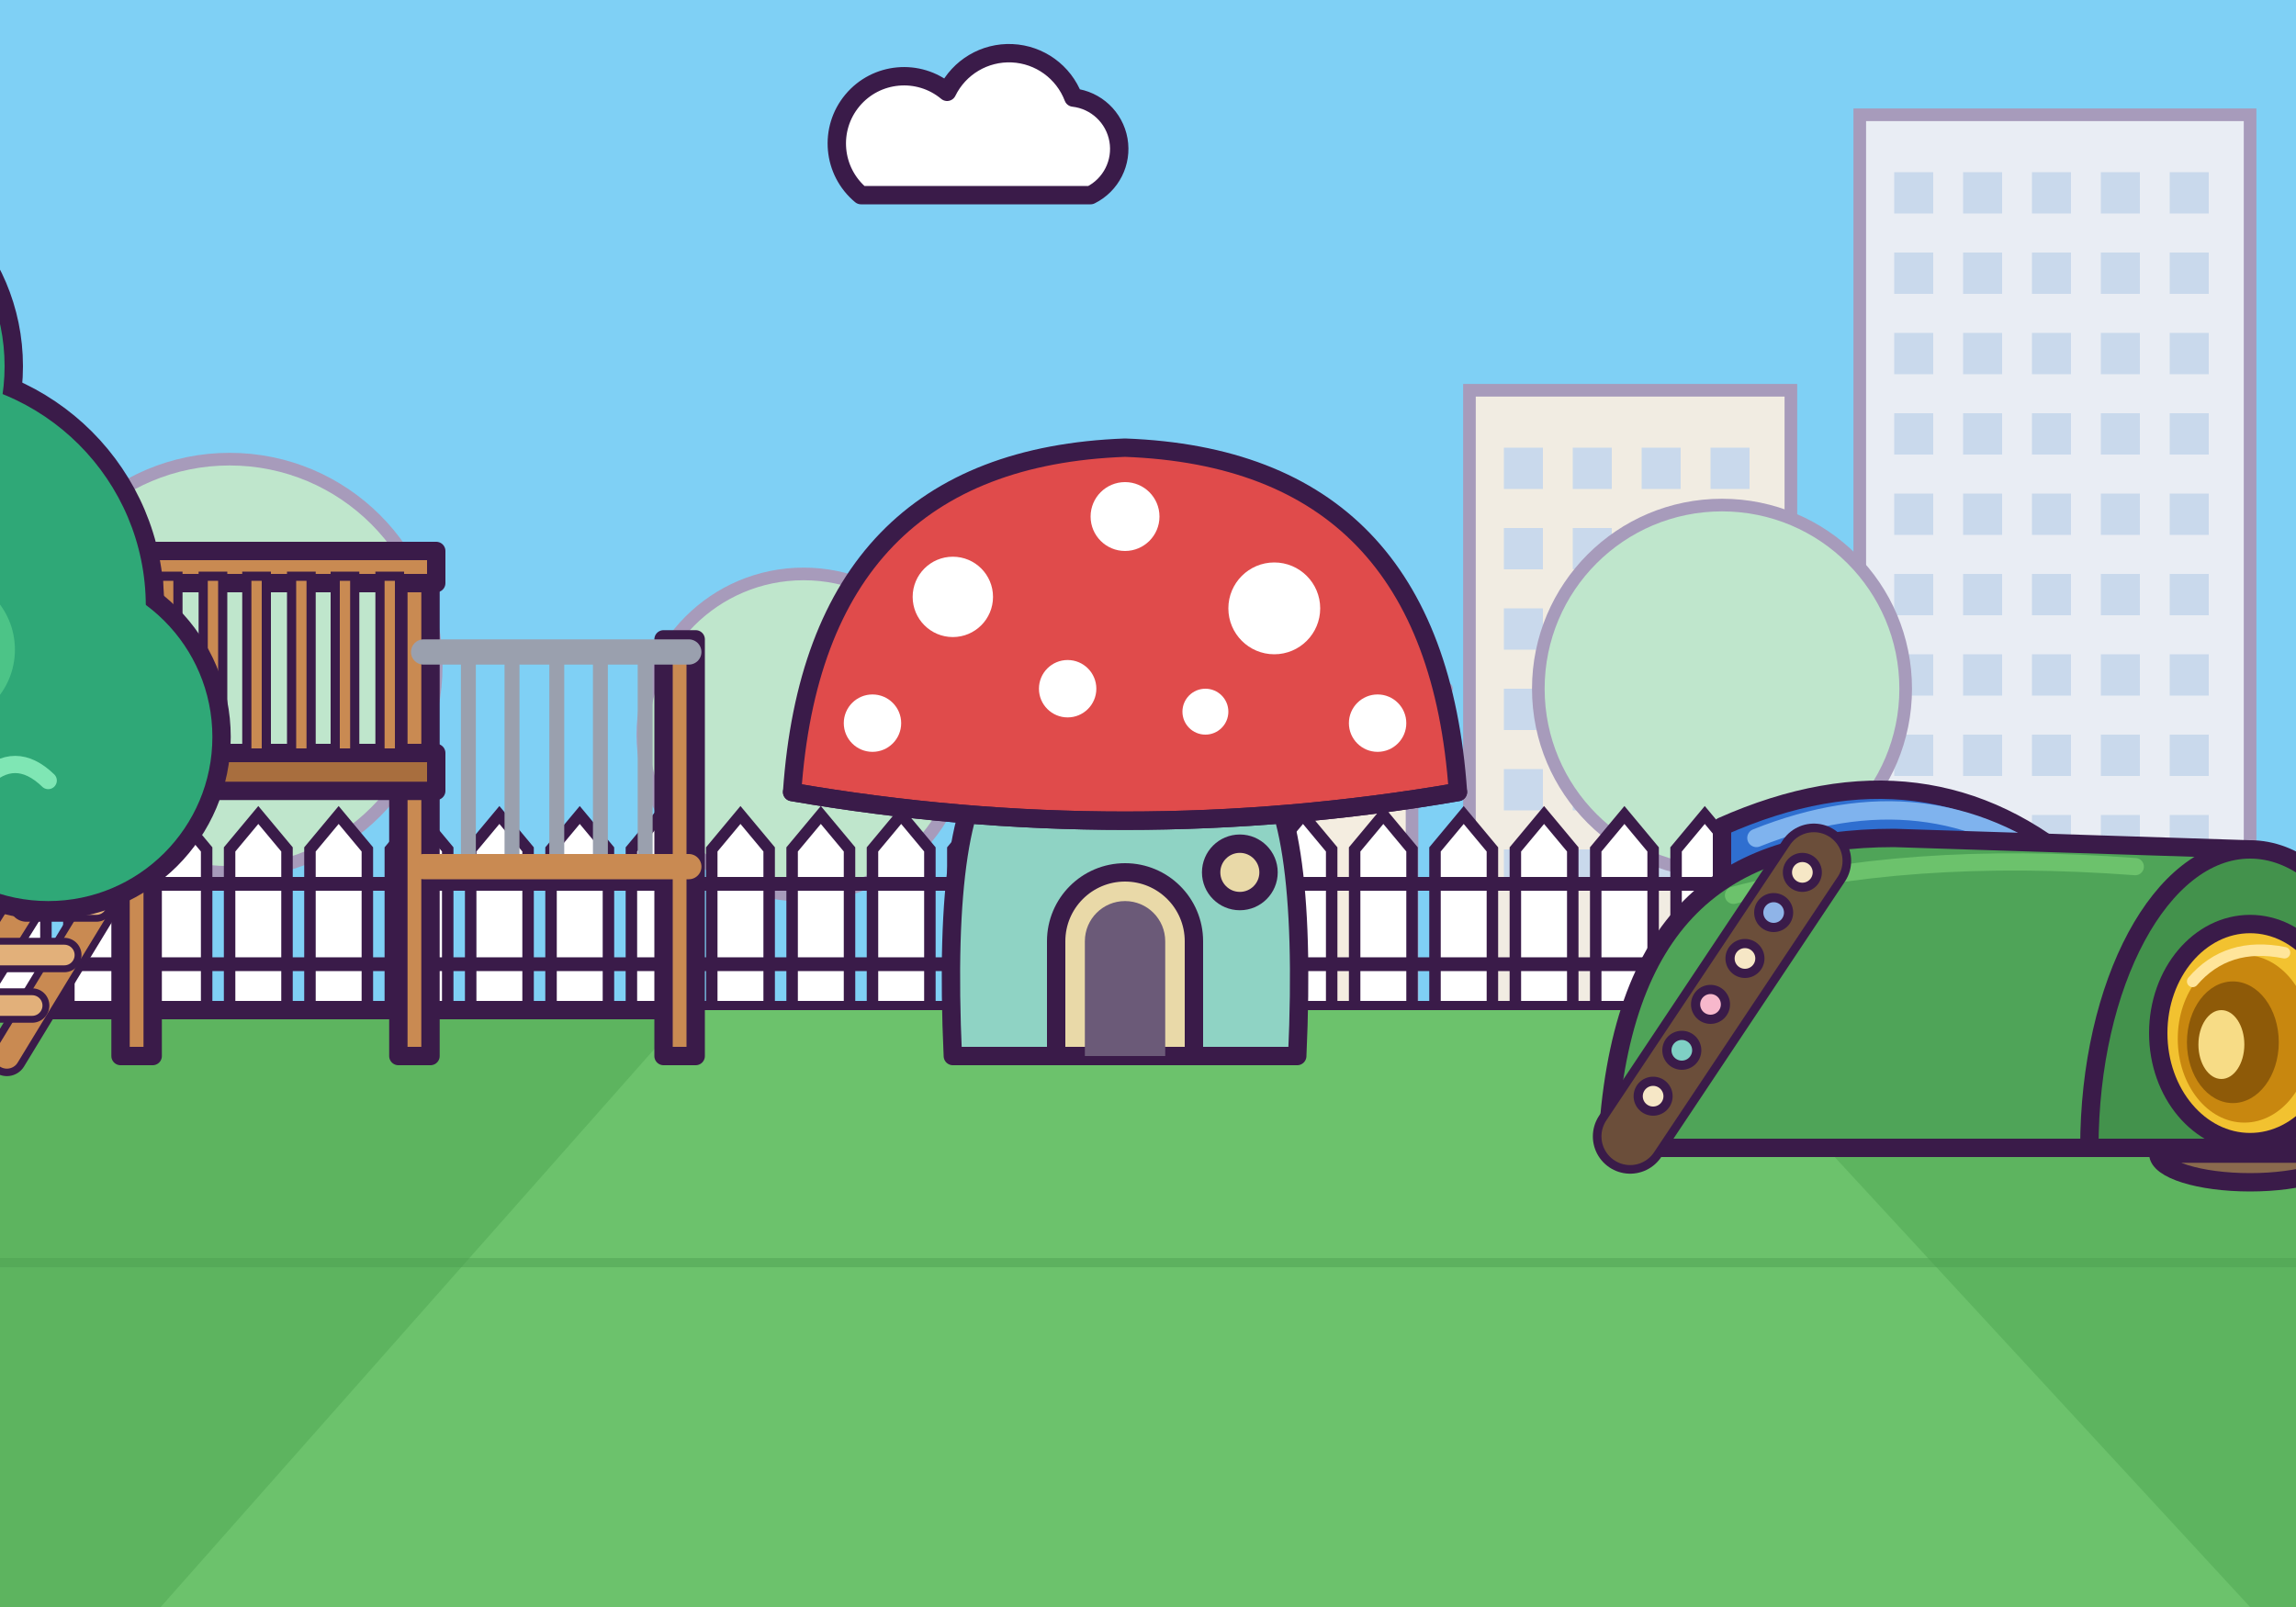
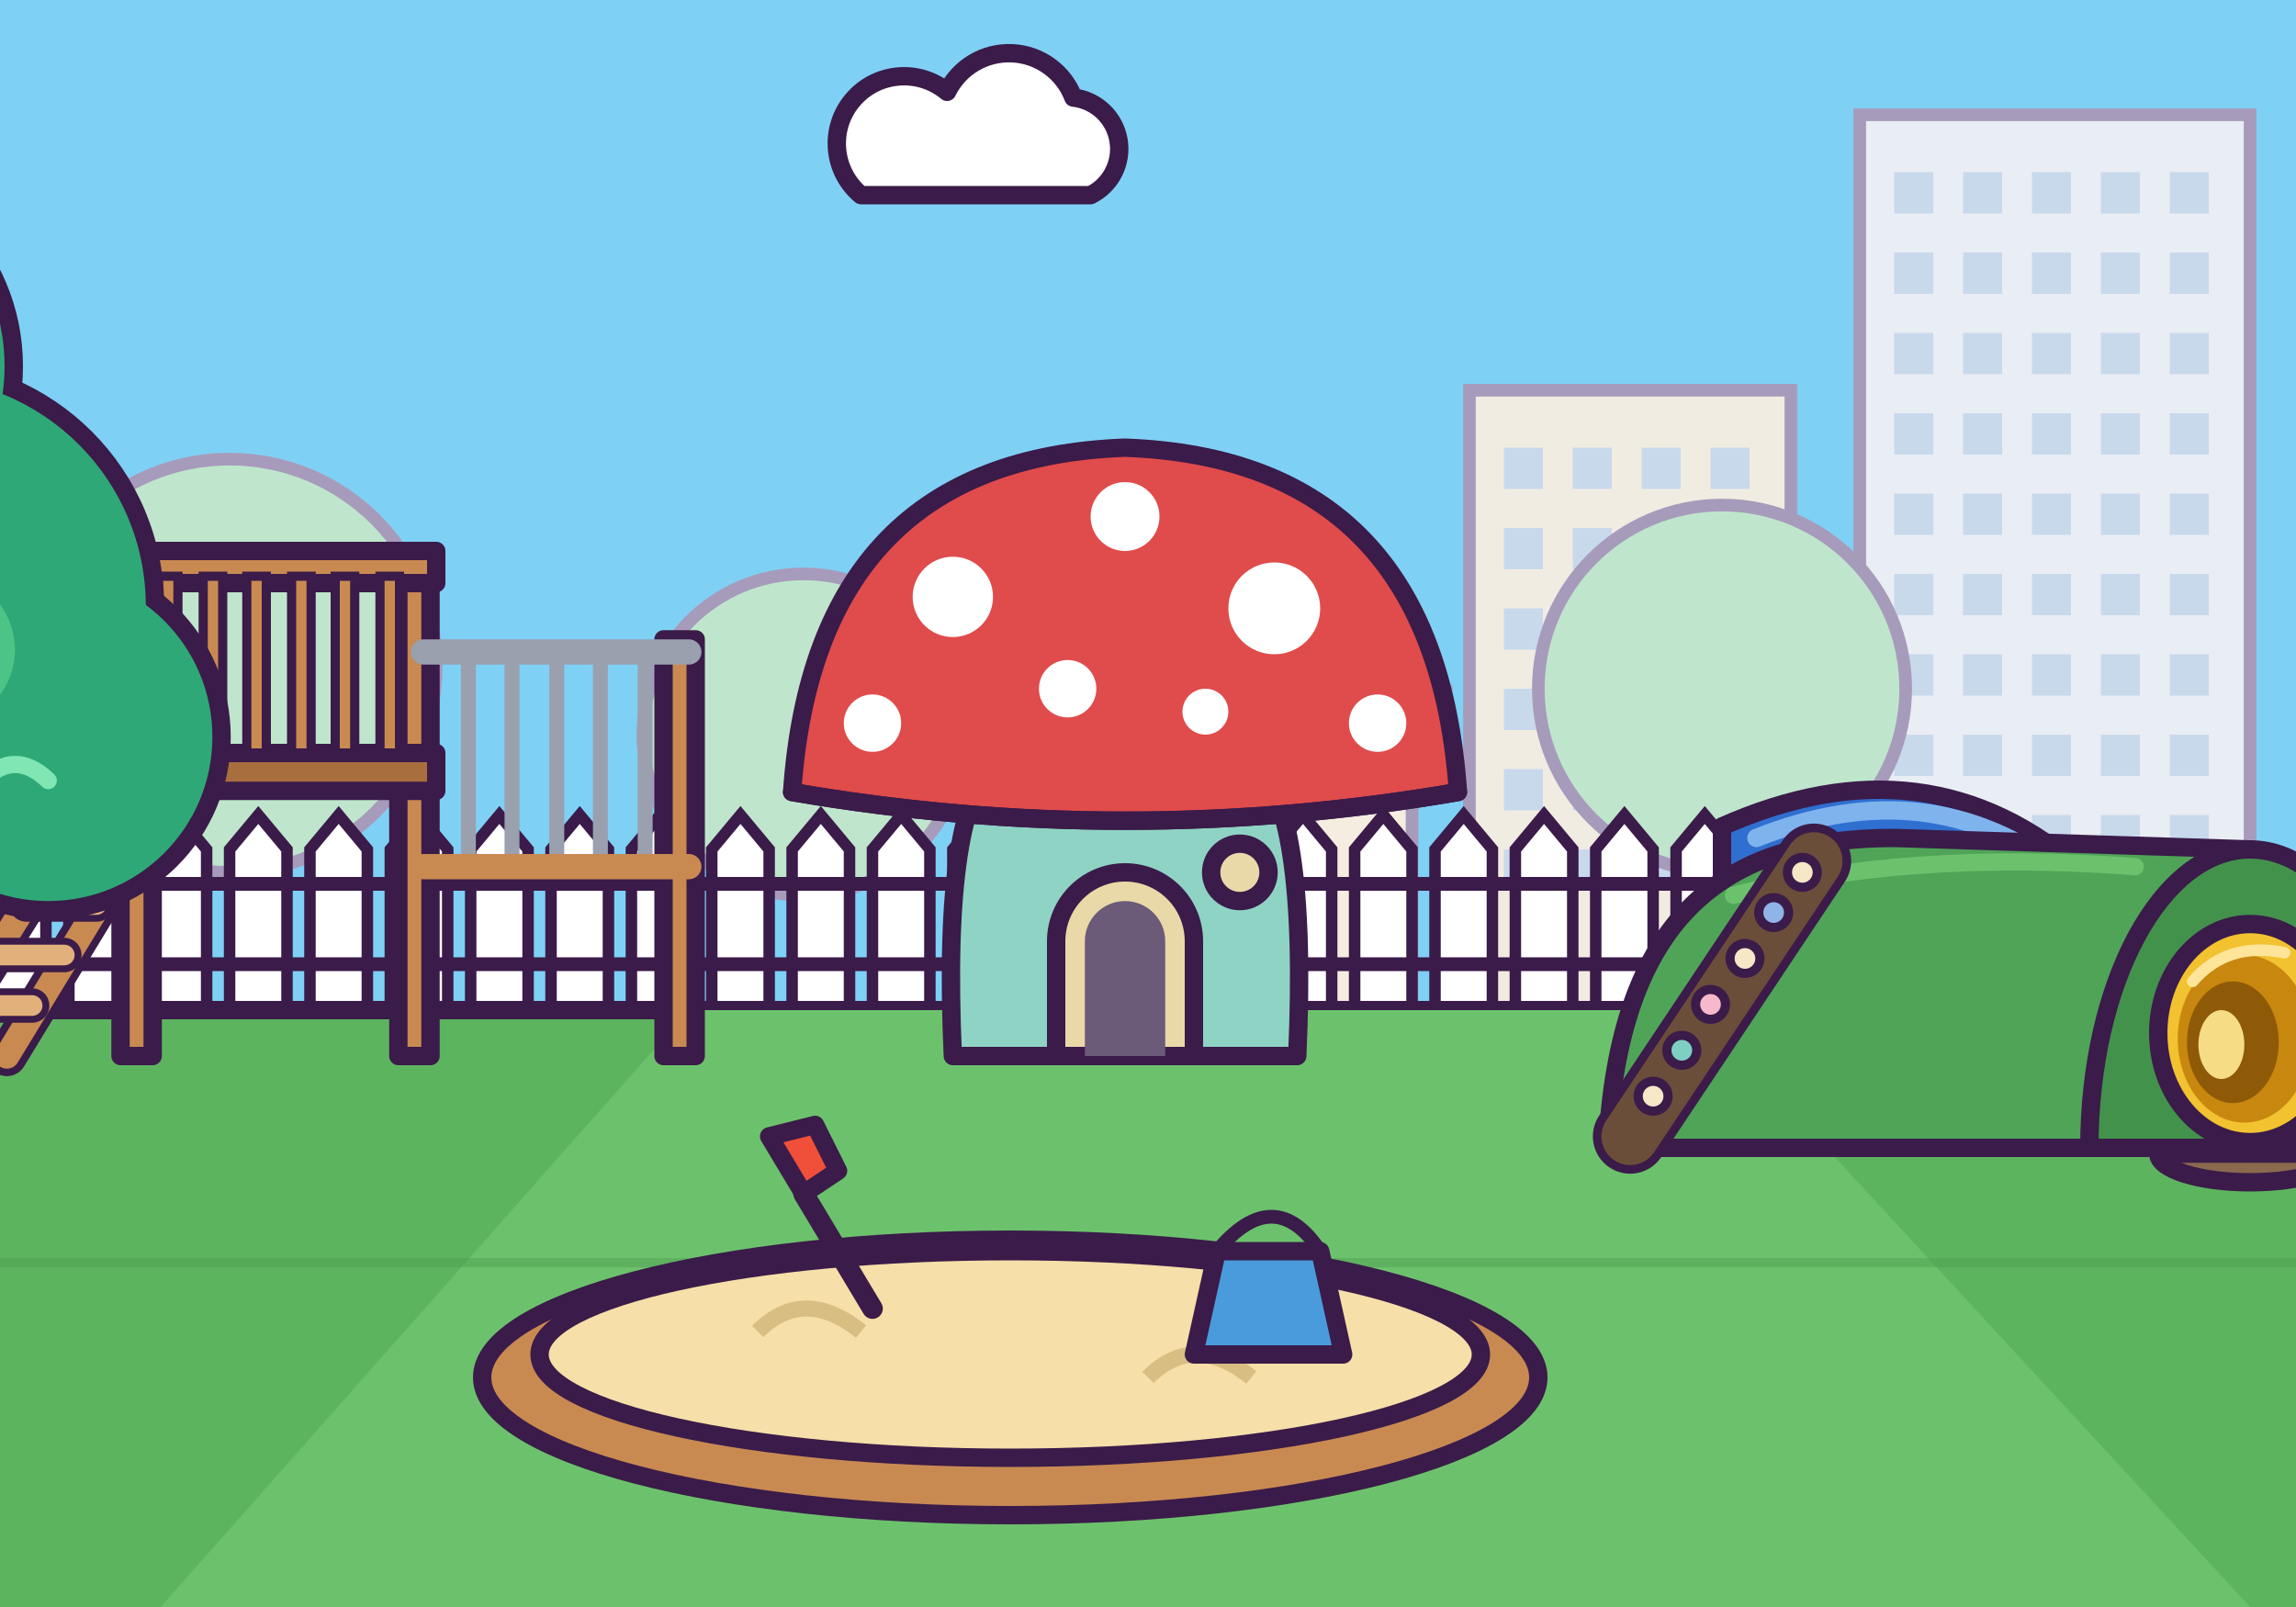
<svg xmlns="http://www.w3.org/2000/svg" viewBox="0 0 200 140" preserveAspectRatio="xMidYMax meet" overflow="visible">
  <rect x="-400" y="-300" width="1000" height="600" fill="#7FD0F5" />
  <g class="tp tp-cloud">
    <path transform="translate(70 6) scale(0.5)" d="M10 22 h40 a9 9 0 0 0 -3 -17 a12 12 0 0 0 -22 -1 a8 8 0 0 0 -15 18z" fill="#fff" stroke="#3A1B49" stroke-width="3.20" stroke-linejoin="round" />
  </g>
  <g class="bg-far">
    <rect x="-170" y="26" width="30" height="62" fill="#F1ECE2" stroke="#A79BBB" stroke-width="1.1" />
    <rect x="-167" y="31" width="3.4" height="3.6" fill="#C9D9EC" />
    <rect x="-161" y="31" width="3.4" height="3.6" fill="#C9D9EC" />
    <rect x="-155" y="31" width="3.4" height="3.6" fill="#C9D9EC" />
    <rect x="-149" y="31" width="3.4" height="3.6" fill="#C9D9EC" />
    <rect x="-167" y="38" width="3.4" height="3.6" fill="#C9D9EC" />
    <rect x="-161" y="38" width="3.4" height="3.6" fill="#C9D9EC" />
    <rect x="-155" y="38" width="3.4" height="3.6" fill="#C9D9EC" />
    <rect x="-149" y="38" width="3.4" height="3.6" fill="#C9D9EC" />
    <rect x="-167" y="45" width="3.4" height="3.6" fill="#C9D9EC" />
    <rect x="-161" y="45" width="3.4" height="3.6" fill="#C9D9EC" />
    <rect x="-155" y="45" width="3.4" height="3.6" fill="#C9D9EC" />
    <rect x="-149" y="45" width="3.4" height="3.6" fill="#C9D9EC" />
    <rect x="-167" y="52" width="3.4" height="3.6" fill="#C9D9EC" />
    <rect x="-161" y="52" width="3.4" height="3.6" fill="#C9D9EC" />
    <rect x="-155" y="52" width="3.4" height="3.6" fill="#C9D9EC" />
    <rect x="-149" y="52" width="3.4" height="3.6" fill="#C9D9EC" />
    <rect x="-167" y="59" width="3.4" height="3.6" fill="#C9D9EC" />
    <rect x="-161" y="59" width="3.4" height="3.6" fill="#C9D9EC" />
    <rect x="-155" y="59" width="3.4" height="3.6" fill="#C9D9EC" />
    <rect x="-149" y="59" width="3.4" height="3.6" fill="#C9D9EC" />
    <rect x="-167" y="66" width="3.4" height="3.6" fill="#C9D9EC" />
    <rect x="-161" y="66" width="3.4" height="3.6" fill="#C9D9EC" />
    <rect x="-155" y="66" width="3.4" height="3.6" fill="#C9D9EC" />
    <rect x="-149" y="66" width="3.4" height="3.6" fill="#C9D9EC" />
    <rect x="-167" y="73" width="3.4" height="3.6" fill="#C9D9EC" />
    <rect x="-161" y="73" width="3.4" height="3.6" fill="#C9D9EC" />
    <rect x="-155" y="73" width="3.4" height="3.6" fill="#C9D9EC" />
    <rect x="-149" y="73" width="3.4" height="3.6" fill="#C9D9EC" />
    <rect x="-134" y="44" width="24" height="44" fill="#E9EDF4" stroke="#A79BBB" stroke-width="1.1" />
    <rect x="-131" y="49" width="3.4" height="3.6" fill="#C9D9EC" />
    <rect x="-125" y="49" width="3.4" height="3.6" fill="#C9D9EC" />
    <rect x="-119" y="49" width="3.4" height="3.6" fill="#C9D9EC" />
    <rect x="-131" y="56" width="3.4" height="3.6" fill="#C9D9EC" />
    <rect x="-125" y="56" width="3.4" height="3.6" fill="#C9D9EC" />
    <rect x="-119" y="56" width="3.4" height="3.6" fill="#C9D9EC" />
    <rect x="-131" y="63" width="3.4" height="3.6" fill="#C9D9EC" />
    <rect x="-125" y="63" width="3.4" height="3.6" fill="#C9D9EC" />
    <rect x="-119" y="63" width="3.4" height="3.6" fill="#C9D9EC" />
    <rect x="-131" y="70" width="3.4" height="3.6" fill="#C9D9EC" />
    <rect x="-125" y="70" width="3.4" height="3.6" fill="#C9D9EC" />
    <rect x="-119" y="70" width="3.4" height="3.6" fill="#C9D9EC" />
    <rect x="-131" y="77" width="3.4" height="3.6" fill="#C9D9EC" />
    <rect x="-125" y="77" width="3.4" height="3.6" fill="#C9D9EC" />
    <rect x="-119" y="77" width="3.4" height="3.6" fill="#C9D9EC" />
    <rect x="-125" y="81" width="6" height="7" fill="#D8CFC2" stroke="#A79BBB" stroke-width=".8" />
    <rect x="-104" y="14" width="34" height="74" fill="#F1ECE2" stroke="#A79BBB" stroke-width="1.1" />
    <rect x="-101" y="19" width="3.4" height="3.6" fill="#C9D9EC" />
    <rect x="-95" y="19" width="3.4" height="3.6" fill="#C9D9EC" />
    <rect x="-89" y="19" width="3.4" height="3.6" fill="#C9D9EC" />
    <rect x="-83" y="19" width="3.4" height="3.6" fill="#C9D9EC" />
    <rect x="-77" y="19" width="3.4" height="3.6" fill="#C9D9EC" />
    <rect x="-101" y="26" width="3.4" height="3.6" fill="#C9D9EC" />
    <rect x="-95" y="26" width="3.4" height="3.6" fill="#C9D9EC" />
    <rect x="-89" y="26" width="3.4" height="3.6" fill="#C9D9EC" />
    <rect x="-83" y="26" width="3.4" height="3.6" fill="#C9D9EC" />
    <rect x="-77" y="26" width="3.4" height="3.6" fill="#C9D9EC" />
    <rect x="-101" y="33" width="3.4" height="3.6" fill="#C9D9EC" />
    <rect x="-95" y="33" width="3.4" height="3.6" fill="#C9D9EC" />
    <rect x="-89" y="33" width="3.4" height="3.6" fill="#C9D9EC" />
    <rect x="-83" y="33" width="3.4" height="3.6" fill="#C9D9EC" />
    <rect x="-77" y="33" width="3.4" height="3.6" fill="#C9D9EC" />
    <rect x="-101" y="40" width="3.4" height="3.6" fill="#C9D9EC" />
    <rect x="-95" y="40" width="3.4" height="3.6" fill="#C9D9EC" />
    <rect x="-89" y="40" width="3.4" height="3.6" fill="#C9D9EC" />
    <rect x="-83" y="40" width="3.4" height="3.6" fill="#C9D9EC" />
    <rect x="-77" y="40" width="3.4" height="3.6" fill="#C9D9EC" />
    <rect x="-101" y="47" width="3.4" height="3.6" fill="#C9D9EC" />
    <rect x="-95" y="47" width="3.4" height="3.6" fill="#C9D9EC" />
    <rect x="-89" y="47" width="3.4" height="3.6" fill="#C9D9EC" />
    <rect x="-83" y="47" width="3.4" height="3.6" fill="#C9D9EC" />
    <rect x="-77" y="47" width="3.4" height="3.6" fill="#C9D9EC" />
    <rect x="-101" y="54" width="3.4" height="3.6" fill="#C9D9EC" />
    <rect x="-95" y="54" width="3.4" height="3.6" fill="#C9D9EC" />
    <rect x="-89" y="54" width="3.4" height="3.6" fill="#C9D9EC" />
    <rect x="-83" y="54" width="3.4" height="3.6" fill="#C9D9EC" />
    <rect x="-77" y="54" width="3.4" height="3.6" fill="#C9D9EC" />
    <rect x="-101" y="61" width="3.4" height="3.6" fill="#C9D9EC" />
    <rect x="-95" y="61" width="3.4" height="3.6" fill="#C9D9EC" />
    <rect x="-89" y="61" width="3.4" height="3.6" fill="#C9D9EC" />
    <rect x="-83" y="61" width="3.4" height="3.6" fill="#C9D9EC" />
    <rect x="-77" y="61" width="3.4" height="3.6" fill="#C9D9EC" />
    <rect x="-101" y="68" width="3.4" height="3.6" fill="#C9D9EC" />
    <rect x="-95" y="68" width="3.4" height="3.6" fill="#C9D9EC" />
    <rect x="-89" y="68" width="3.4" height="3.6" fill="#C9D9EC" />
    <rect x="-83" y="68" width="3.4" height="3.6" fill="#C9D9EC" />
    <rect x="-77" y="68" width="3.4" height="3.6" fill="#C9D9EC" />
    <rect x="-101" y="75" width="3.4" height="3.6" fill="#C9D9EC" />
    <rect x="-95" y="75" width="3.4" height="3.6" fill="#C9D9EC" />
    <rect x="-89" y="75" width="3.4" height="3.6" fill="#C9D9EC" />
    <rect x="-83" y="75" width="3.4" height="3.6" fill="#C9D9EC" />
    <rect x="-77" y="75" width="3.4" height="3.6" fill="#C9D9EC" />
    <rect x="-62" y="36" width="26" height="52" fill="#E9EDF4" stroke="#A79BBB" stroke-width="1.1" />
    <rect x="-59" y="41" width="3.4" height="3.6" fill="#C9D9EC" />
    <rect x="-53" y="41" width="3.4" height="3.6" fill="#C9D9EC" />
    <rect x="-47" y="41" width="3.4" height="3.6" fill="#C9D9EC" />
    <rect x="-59" y="48" width="3.4" height="3.6" fill="#C9D9EC" />
    <rect x="-53" y="48" width="3.4" height="3.6" fill="#C9D9EC" />
    <rect x="-47" y="48" width="3.4" height="3.6" fill="#C9D9EC" />
    <rect x="-59" y="55" width="3.4" height="3.6" fill="#C9D9EC" />
    <rect x="-53" y="55" width="3.4" height="3.6" fill="#C9D9EC" />
    <rect x="-47" y="55" width="3.4" height="3.6" fill="#C9D9EC" />
    <rect x="-59" y="62" width="3.4" height="3.6" fill="#C9D9EC" />
    <rect x="-53" y="62" width="3.4" height="3.6" fill="#C9D9EC" />
    <rect x="-47" y="62" width="3.4" height="3.6" fill="#C9D9EC" />
    <rect x="-59" y="69" width="3.4" height="3.6" fill="#C9D9EC" />
    <rect x="-53" y="69" width="3.4" height="3.6" fill="#C9D9EC" />
    <rect x="-47" y="69" width="3.4" height="3.6" fill="#C9D9EC" />
    <rect x="-59" y="76" width="3.4" height="3.6" fill="#C9D9EC" />
    <rect x="-53" y="76" width="3.4" height="3.6" fill="#C9D9EC" />
    <rect x="-47" y="76" width="3.4" height="3.6" fill="#C9D9EC" />
    <rect x="128" y="34" width="28" height="54" fill="#F1ECE2" stroke="#A79BBB" stroke-width="1.1" />
    <rect x="131" y="39" width="3.4" height="3.6" fill="#C9D9EC" />
    <rect x="137" y="39" width="3.4" height="3.6" fill="#C9D9EC" />
    <rect x="143" y="39" width="3.4" height="3.6" fill="#C9D9EC" />
    <rect x="149" y="39" width="3.4" height="3.6" fill="#C9D9EC" />
    <rect x="131" y="46" width="3.4" height="3.6" fill="#C9D9EC" />
    <rect x="137" y="46" width="3.4" height="3.6" fill="#C9D9EC" />
    <rect x="143" y="46" width="3.4" height="3.6" fill="#C9D9EC" />
    <rect x="149" y="46" width="3.4" height="3.6" fill="#C9D9EC" />
    <rect x="131" y="53" width="3.4" height="3.6" fill="#C9D9EC" />
    <rect x="137" y="53" width="3.4" height="3.6" fill="#C9D9EC" />
    <rect x="143" y="53" width="3.4" height="3.6" fill="#C9D9EC" />
    <rect x="149" y="53" width="3.4" height="3.6" fill="#C9D9EC" />
    <rect x="131" y="60" width="3.4" height="3.6" fill="#C9D9EC" />
    <rect x="137" y="60" width="3.4" height="3.6" fill="#C9D9EC" />
    <rect x="143" y="60" width="3.4" height="3.6" fill="#C9D9EC" />
    <rect x="149" y="60" width="3.4" height="3.6" fill="#C9D9EC" />
    <rect x="131" y="67" width="3.4" height="3.6" fill="#C9D9EC" />
    <rect x="137" y="67" width="3.4" height="3.6" fill="#C9D9EC" />
    <rect x="143" y="67" width="3.4" height="3.6" fill="#C9D9EC" />
    <rect x="149" y="67" width="3.4" height="3.6" fill="#C9D9EC" />
    <rect x="131" y="74" width="3.4" height="3.6" fill="#C9D9EC" />
    <rect x="137" y="74" width="3.4" height="3.6" fill="#C9D9EC" />
    <rect x="143" y="74" width="3.4" height="3.6" fill="#C9D9EC" />
    <rect x="149" y="74" width="3.4" height="3.6" fill="#C9D9EC" />
    <rect x="162" y="10" width="34" height="78" fill="#E9EDF4" stroke="#A79BBB" stroke-width="1.1" />
    <rect x="165" y="15" width="3.4" height="3.6" fill="#C9D9EC" />
    <rect x="171" y="15" width="3.4" height="3.6" fill="#C9D9EC" />
    <rect x="177" y="15" width="3.4" height="3.6" fill="#C9D9EC" />
    <rect x="183" y="15" width="3.4" height="3.6" fill="#C9D9EC" />
    <rect x="189" y="15" width="3.4" height="3.6" fill="#C9D9EC" />
    <rect x="165" y="22" width="3.4" height="3.6" fill="#C9D9EC" />
    <rect x="171" y="22" width="3.4" height="3.6" fill="#C9D9EC" />
    <rect x="177" y="22" width="3.4" height="3.6" fill="#C9D9EC" />
    <rect x="183" y="22" width="3.4" height="3.6" fill="#C9D9EC" />
    <rect x="189" y="22" width="3.4" height="3.6" fill="#C9D9EC" />
    <rect x="165" y="29" width="3.4" height="3.6" fill="#C9D9EC" />
    <rect x="171" y="29" width="3.4" height="3.6" fill="#C9D9EC" />
    <rect x="177" y="29" width="3.4" height="3.6" fill="#C9D9EC" />
    <rect x="183" y="29" width="3.4" height="3.6" fill="#C9D9EC" />
    <rect x="189" y="29" width="3.4" height="3.6" fill="#C9D9EC" />
    <rect x="165" y="36" width="3.4" height="3.6" fill="#C9D9EC" />
    <rect x="171" y="36" width="3.4" height="3.6" fill="#C9D9EC" />
    <rect x="177" y="36" width="3.4" height="3.6" fill="#C9D9EC" />
    <rect x="183" y="36" width="3.4" height="3.6" fill="#C9D9EC" />
    <rect x="189" y="36" width="3.4" height="3.6" fill="#C9D9EC" />
    <rect x="165" y="43" width="3.4" height="3.6" fill="#C9D9EC" />
    <rect x="171" y="43" width="3.4" height="3.6" fill="#C9D9EC" />
    <rect x="177" y="43" width="3.4" height="3.6" fill="#C9D9EC" />
    <rect x="183" y="43" width="3.4" height="3.6" fill="#C9D9EC" />
    <rect x="189" y="43" width="3.4" height="3.6" fill="#C9D9EC" />
    <rect x="165" y="50" width="3.4" height="3.6" fill="#C9D9EC" />
    <rect x="171" y="50" width="3.4" height="3.6" fill="#C9D9EC" />
    <rect x="177" y="50" width="3.4" height="3.6" fill="#C9D9EC" />
    <rect x="183" y="50" width="3.4" height="3.6" fill="#C9D9EC" />
    <rect x="189" y="50" width="3.4" height="3.6" fill="#C9D9EC" />
    <rect x="165" y="57" width="3.4" height="3.6" fill="#C9D9EC" />
    <rect x="171" y="57" width="3.4" height="3.6" fill="#C9D9EC" />
    <rect x="177" y="57" width="3.4" height="3.6" fill="#C9D9EC" />
    <rect x="183" y="57" width="3.4" height="3.6" fill="#C9D9EC" />
    <rect x="189" y="57" width="3.4" height="3.6" fill="#C9D9EC" />
    <rect x="165" y="64" width="3.4" height="3.6" fill="#C9D9EC" />
    <rect x="171" y="64" width="3.4" height="3.6" fill="#C9D9EC" />
    <rect x="177" y="64" width="3.4" height="3.6" fill="#C9D9EC" />
    <rect x="183" y="64" width="3.4" height="3.6" fill="#C9D9EC" />
    <rect x="189" y="64" width="3.4" height="3.6" fill="#C9D9EC" />
    <rect x="165" y="71" width="3.4" height="3.6" fill="#C9D9EC" />
    <rect x="171" y="71" width="3.4" height="3.6" fill="#C9D9EC" />
    <rect x="177" y="71" width="3.4" height="3.6" fill="#C9D9EC" />
    <rect x="183" y="71" width="3.4" height="3.6" fill="#C9D9EC" />
    <rect x="189" y="71" width="3.4" height="3.6" fill="#C9D9EC" />
    <rect x="165" y="78" width="3.4" height="3.6" fill="#C9D9EC" />
    <rect x="171" y="78" width="3.4" height="3.6" fill="#C9D9EC" />
    <rect x="177" y="78" width="3.4" height="3.6" fill="#C9D9EC" />
    <rect x="183" y="78" width="3.4" height="3.6" fill="#C9D9EC" />
    <rect x="189" y="78" width="3.4" height="3.6" fill="#C9D9EC" />
    <rect x="202" y="28" width="26" height="60" fill="#F1ECE2" stroke="#A79BBB" stroke-width="1.1" />
    <rect x="205" y="33" width="3.4" height="3.6" fill="#C9D9EC" />
    <rect x="211" y="33" width="3.4" height="3.6" fill="#C9D9EC" />
    <rect x="217" y="33" width="3.4" height="3.6" fill="#C9D9EC" />
    <rect x="205" y="40" width="3.4" height="3.6" fill="#C9D9EC" />
    <rect x="211" y="40" width="3.4" height="3.6" fill="#C9D9EC" />
    <rect x="217" y="40" width="3.4" height="3.6" fill="#C9D9EC" />
    <rect x="205" y="47" width="3.4" height="3.6" fill="#C9D9EC" />
    <rect x="211" y="47" width="3.4" height="3.6" fill="#C9D9EC" />
    <rect x="217" y="47" width="3.4" height="3.6" fill="#C9D9EC" />
    <rect x="205" y="54" width="3.4" height="3.6" fill="#C9D9EC" />
    <rect x="211" y="54" width="3.4" height="3.6" fill="#C9D9EC" />
    <rect x="217" y="54" width="3.4" height="3.6" fill="#C9D9EC" />
    <rect x="205" y="61" width="3.4" height="3.6" fill="#C9D9EC" />
    <rect x="211" y="61" width="3.4" height="3.6" fill="#C9D9EC" />
    <rect x="217" y="61" width="3.4" height="3.6" fill="#C9D9EC" />
    <rect x="205" y="68" width="3.4" height="3.6" fill="#C9D9EC" />
    <rect x="211" y="68" width="3.4" height="3.6" fill="#C9D9EC" />
    <rect x="217" y="68" width="3.4" height="3.6" fill="#C9D9EC" />
    <rect x="205" y="75" width="3.4" height="3.6" fill="#C9D9EC" />
    <rect x="211" y="75" width="3.4" height="3.6" fill="#C9D9EC" />
    <rect x="217" y="75" width="3.4" height="3.6" fill="#C9D9EC" />
    <rect x="234" y="42" width="30" height="46" fill="#E9EDF4" stroke="#A79BBB" stroke-width="1.1" />
    <rect x="237" y="47" width="3.4" height="3.6" fill="#C9D9EC" />
    <rect x="243" y="47" width="3.4" height="3.6" fill="#C9D9EC" />
    <rect x="249" y="47" width="3.4" height="3.6" fill="#C9D9EC" />
    <rect x="255" y="47" width="3.4" height="3.6" fill="#C9D9EC" />
    <rect x="237" y="54" width="3.4" height="3.6" fill="#C9D9EC" />
    <rect x="243" y="54" width="3.4" height="3.6" fill="#C9D9EC" />
    <rect x="249" y="54" width="3.4" height="3.6" fill="#C9D9EC" />
    <rect x="255" y="54" width="3.4" height="3.6" fill="#C9D9EC" />
    <rect x="237" y="61" width="3.4" height="3.6" fill="#C9D9EC" />
    <rect x="243" y="61" width="3.4" height="3.6" fill="#C9D9EC" />
    <rect x="249" y="61" width="3.4" height="3.6" fill="#C9D9EC" />
    <rect x="255" y="61" width="3.4" height="3.6" fill="#C9D9EC" />
    <rect x="237" y="68" width="3.4" height="3.6" fill="#C9D9EC" />
    <rect x="243" y="68" width="3.4" height="3.6" fill="#C9D9EC" />
    <rect x="249" y="68" width="3.4" height="3.6" fill="#C9D9EC" />
    <rect x="255" y="68" width="3.4" height="3.6" fill="#C9D9EC" />
    <rect x="237" y="75" width="3.4" height="3.6" fill="#C9D9EC" />
    <rect x="243" y="75" width="3.4" height="3.6" fill="#C9D9EC" />
    <rect x="249" y="75" width="3.4" height="3.6" fill="#C9D9EC" />
    <rect x="255" y="75" width="3.4" height="3.6" fill="#C9D9EC" />
    <rect x="270" y="22" width="26" height="66" fill="#F1ECE2" stroke="#A79BBB" stroke-width="1.1" />
    <rect x="273" y="27" width="3.4" height="3.6" fill="#C9D9EC" />
    <rect x="279" y="27" width="3.4" height="3.6" fill="#C9D9EC" />
    <rect x="285" y="27" width="3.4" height="3.6" fill="#C9D9EC" />
    <rect x="273" y="34" width="3.4" height="3.6" fill="#C9D9EC" />
    <rect x="279" y="34" width="3.4" height="3.6" fill="#C9D9EC" />
    <rect x="285" y="34" width="3.4" height="3.6" fill="#C9D9EC" />
    <rect x="273" y="41" width="3.4" height="3.6" fill="#C9D9EC" />
    <rect x="279" y="41" width="3.4" height="3.6" fill="#C9D9EC" />
    <rect x="285" y="41" width="3.4" height="3.6" fill="#C9D9EC" />
    <rect x="273" y="48" width="3.4" height="3.6" fill="#C9D9EC" />
    <rect x="279" y="48" width="3.4" height="3.6" fill="#C9D9EC" />
    <rect x="285" y="48" width="3.4" height="3.6" fill="#C9D9EC" />
    <rect x="273" y="55" width="3.4" height="3.6" fill="#C9D9EC" />
    <rect x="279" y="55" width="3.4" height="3.6" fill="#C9D9EC" />
    <rect x="285" y="55" width="3.4" height="3.6" fill="#C9D9EC" />
    <rect x="273" y="62" width="3.4" height="3.6" fill="#C9D9EC" />
    <rect x="279" y="62" width="3.4" height="3.6" fill="#C9D9EC" />
    <rect x="285" y="62" width="3.4" height="3.6" fill="#C9D9EC" />
    <rect x="273" y="69" width="3.4" height="3.6" fill="#C9D9EC" />
    <rect x="279" y="69" width="3.4" height="3.6" fill="#C9D9EC" />
    <rect x="285" y="69" width="3.4" height="3.6" fill="#C9D9EC" />
    <rect x="273" y="76" width="3.4" height="3.6" fill="#C9D9EC" />
    <rect x="279" y="76" width="3.4" height="3.6" fill="#C9D9EC" />
    <rect x="285" y="76" width="3.4" height="3.6" fill="#C9D9EC" />
    <path d="M94 60 l16 -13 l16 13z" fill="#E9C3B2" stroke="#A79BBB" stroke-width="1.1" stroke-linejoin="round" />
    <rect x="97" y="60" width="26" height="28" fill="#F4EDE0" stroke="#A79BBB" stroke-width="1.1" stroke-linejoin="round" />
    <rect x="100" y="64" width="7" height="6" fill="#C9D9EC" />
    <rect x="113" y="64" width="7" height="6" fill="#C9D9EC" />
    <rect x="106" y="76" width="8" height="12" fill="#D8CFC2" stroke="#A79BBB" stroke-width="0.8" stroke-linejoin="round" />
    <circle cx="-20" cy="62" r="16" fill="#BFE6CC" stroke="#A79BBB" stroke-width="1.1" stroke-linejoin="round" />
    <circle cx="20" cy="58" r="18" fill="#BFE6CC" stroke="#A79BBB" stroke-width="1.1" stroke-linejoin="round" />
    <circle cx="70" cy="64" r="14" fill="#BFE6CC" stroke="#A79BBB" stroke-width="1.1" stroke-linejoin="round" />
    <circle cx="150" cy="60" r="16" fill="#BFE6CC" stroke="#A79BBB" stroke-width="1.1" stroke-linejoin="round" />
  </g>
  <path d="M-400 88 V74 l2.5 -3 2.5 3 V88Z" fill="#fff" stroke="#3A1B49" stroke-width="1" />
  <path d="M-393 88 V74 l2.5 -3 2.5 3 V88Z" fill="#fff" stroke="#3A1B49" stroke-width="1" />
  <path d="M-386 88 V74 l2.5 -3 2.5 3 V88Z" fill="#fff" stroke="#3A1B49" stroke-width="1" />
  <path d="M-379 88 V74 l2.5 -3 2.5 3 V88Z" fill="#fff" stroke="#3A1B49" stroke-width="1" />
  <path d="M-372 88 V74 l2.5 -3 2.5 3 V88Z" fill="#fff" stroke="#3A1B49" stroke-width="1" />
  <path d="M-365 88 V74 l2.5 -3 2.5 3 V88Z" fill="#fff" stroke="#3A1B49" stroke-width="1" />
  <path d="M-358 88 V74 l2.5 -3 2.5 3 V88Z" fill="#fff" stroke="#3A1B49" stroke-width="1" />
  <path d="M-351 88 V74 l2.5 -3 2.5 3 V88Z" fill="#fff" stroke="#3A1B49" stroke-width="1" />
  <path d="M-344 88 V74 l2.5 -3 2.5 3 V88Z" fill="#fff" stroke="#3A1B49" stroke-width="1" />
  <path d="M-337 88 V74 l2.5 -3 2.5 3 V88Z" fill="#fff" stroke="#3A1B49" stroke-width="1" />
  <path d="M-330 88 V74 l2.5 -3 2.5 3 V88Z" fill="#fff" stroke="#3A1B49" stroke-width="1" />
  <path d="M-323 88 V74 l2.5 -3 2.5 3 V88Z" fill="#fff" stroke="#3A1B49" stroke-width="1" />
  <path d="M-316 88 V74 l2.5 -3 2.5 3 V88Z" fill="#fff" stroke="#3A1B49" stroke-width="1" />
  <path d="M-309 88 V74 l2.5 -3 2.5 3 V88Z" fill="#fff" stroke="#3A1B49" stroke-width="1" />
  <path d="M-302 88 V74 l2.5 -3 2.5 3 V88Z" fill="#fff" stroke="#3A1B49" stroke-width="1" />
  <path d="M-295 88 V74 l2.5 -3 2.5 3 V88Z" fill="#fff" stroke="#3A1B49" stroke-width="1" />
  <path d="M-288 88 V74 l2.5 -3 2.5 3 V88Z" fill="#fff" stroke="#3A1B49" stroke-width="1" />
  <path d="M-281 88 V74 l2.5 -3 2.5 3 V88Z" fill="#fff" stroke="#3A1B49" stroke-width="1" />
  <path d="M-274 88 V74 l2.5 -3 2.5 3 V88Z" fill="#fff" stroke="#3A1B49" stroke-width="1" />
  <path d="M-267 88 V74 l2.5 -3 2.5 3 V88Z" fill="#fff" stroke="#3A1B49" stroke-width="1" />
  <path d="M-260 88 V74 l2.5 -3 2.5 3 V88Z" fill="#fff" stroke="#3A1B49" stroke-width="1" />
  <path d="M-253 88 V74 l2.5 -3 2.5 3 V88Z" fill="#fff" stroke="#3A1B49" stroke-width="1" />
  <path d="M-246 88 V74 l2.5 -3 2.5 3 V88Z" fill="#fff" stroke="#3A1B49" stroke-width="1" />
  <path d="M-239 88 V74 l2.5 -3 2.5 3 V88Z" fill="#fff" stroke="#3A1B49" stroke-width="1" />
  <path d="M-232 88 V74 l2.5 -3 2.5 3 V88Z" fill="#fff" stroke="#3A1B49" stroke-width="1" />
  <path d="M-225 88 V74 l2.5 -3 2.5 3 V88Z" fill="#fff" stroke="#3A1B49" stroke-width="1" />
  <path d="M-218 88 V74 l2.5 -3 2.5 3 V88Z" fill="#fff" stroke="#3A1B49" stroke-width="1" />
  <path d="M-211 88 V74 l2.5 -3 2.5 3 V88Z" fill="#fff" stroke="#3A1B49" stroke-width="1" />
  <path d="M-204 88 V74 l2.5 -3 2.5 3 V88Z" fill="#fff" stroke="#3A1B49" stroke-width="1" />
  <path d="M-197 88 V74 l2.5 -3 2.5 3 V88Z" fill="#fff" stroke="#3A1B49" stroke-width="1" />
  <path d="M-190 88 V74 l2.5 -3 2.5 3 V88Z" fill="#fff" stroke="#3A1B49" stroke-width="1" />
  <path d="M-183 88 V74 l2.5 -3 2.5 3 V88Z" fill="#fff" stroke="#3A1B49" stroke-width="1" />
  <path d="M-176 88 V74 l2.5 -3 2.5 3 V88Z" fill="#fff" stroke="#3A1B49" stroke-width="1" />
  <path d="M-169 88 V74 l2.5 -3 2.5 3 V88Z" fill="#fff" stroke="#3A1B49" stroke-width="1" />
  <path d="M-162 88 V74 l2.5 -3 2.5 3 V88Z" fill="#fff" stroke="#3A1B49" stroke-width="1" />
  <path d="M-155 88 V74 l2.5 -3 2.5 3 V88Z" fill="#fff" stroke="#3A1B49" stroke-width="1" />
  <path d="M-148 88 V74 l2.5 -3 2.5 3 V88Z" fill="#fff" stroke="#3A1B49" stroke-width="1" />
  <path d="M-141 88 V74 l2.5 -3 2.5 3 V88Z" fill="#fff" stroke="#3A1B49" stroke-width="1" />
  <path d="M-134 88 V74 l2.5 -3 2.5 3 V88Z" fill="#fff" stroke="#3A1B49" stroke-width="1" />
  <path d="M-127 88 V74 l2.5 -3 2.5 3 V88Z" fill="#fff" stroke="#3A1B49" stroke-width="1" />
  <path d="M-120 88 V74 l2.5 -3 2.5 3 V88Z" fill="#fff" stroke="#3A1B49" stroke-width="1" />
  <path d="M-113 88 V74 l2.5 -3 2.5 3 V88Z" fill="#fff" stroke="#3A1B49" stroke-width="1" />
  <path d="M-106 88 V74 l2.5 -3 2.5 3 V88Z" fill="#fff" stroke="#3A1B49" stroke-width="1" />
  <path d="M-99 88 V74 l2.5 -3 2.5 3 V88Z" fill="#fff" stroke="#3A1B49" stroke-width="1" />
  <path d="M-92 88 V74 l2.5 -3 2.5 3 V88Z" fill="#fff" stroke="#3A1B49" stroke-width="1" />
  <path d="M-85 88 V74 l2.5 -3 2.5 3 V88Z" fill="#fff" stroke="#3A1B49" stroke-width="1" />
  <path d="M-78 88 V74 l2.5 -3 2.5 3 V88Z" fill="#fff" stroke="#3A1B49" stroke-width="1" />
  <path d="M-71 88 V74 l2.5 -3 2.5 3 V88Z" fill="#fff" stroke="#3A1B49" stroke-width="1" />
  <path d="M-64 88 V74 l2.5 -3 2.5 3 V88Z" fill="#fff" stroke="#3A1B49" stroke-width="1" />
  <path d="M-57 88 V74 l2.5 -3 2.5 3 V88Z" fill="#fff" stroke="#3A1B49" stroke-width="1" />
  <path d="M-50 88 V74 l2.5 -3 2.5 3 V88Z" fill="#fff" stroke="#3A1B49" stroke-width="1" />
  <path d="M-43 88 V74 l2.5 -3 2.5 3 V88Z" fill="#fff" stroke="#3A1B49" stroke-width="1" />
  <path d="M-36 88 V74 l2.5 -3 2.5 3 V88Z" fill="#fff" stroke="#3A1B49" stroke-width="1" />
  <path d="M-29 88 V74 l2.5 -3 2.5 3 V88Z" fill="#fff" stroke="#3A1B49" stroke-width="1" />
  <path d="M-22 88 V74 l2.5 -3 2.5 3 V88Z" fill="#fff" stroke="#3A1B49" stroke-width="1" />
  <path d="M-15 88 V74 l2.5 -3 2.5 3 V88Z" fill="#fff" stroke="#3A1B49" stroke-width="1" />
  <path d="M-8 88 V74 l2.5 -3 2.5 3 V88Z" fill="#fff" stroke="#3A1B49" stroke-width="1" />
  <path d="M-1 88 V74 l2.5 -3 2.5 3 V88Z" fill="#fff" stroke="#3A1B49" stroke-width="1" />
  <path d="M6 88 V74 l2.5 -3 2.5 3 V88Z" fill="#fff" stroke="#3A1B49" stroke-width="1" />
  <path d="M13 88 V74 l2.5 -3 2.5 3 V88Z" fill="#fff" stroke="#3A1B49" stroke-width="1" />
  <path d="M20 88 V74 l2.5 -3 2.5 3 V88Z" fill="#fff" stroke="#3A1B49" stroke-width="1" />
  <path d="M27 88 V74 l2.5 -3 2.5 3 V88Z" fill="#fff" stroke="#3A1B49" stroke-width="1" />
  <path d="M34 88 V74 l2.5 -3 2.5 3 V88Z" fill="#fff" stroke="#3A1B49" stroke-width="1" />
  <path d="M41 88 V74 l2.5 -3 2.5 3 V88Z" fill="#fff" stroke="#3A1B49" stroke-width="1" />
  <path d="M48 88 V74 l2.5 -3 2.5 3 V88Z" fill="#fff" stroke="#3A1B49" stroke-width="1" />
  <path d="M55 88 V74 l2.5 -3 2.5 3 V88Z" fill="#fff" stroke="#3A1B49" stroke-width="1" />
  <path d="M62 88 V74 l2.5 -3 2.5 3 V88Z" fill="#fff" stroke="#3A1B49" stroke-width="1" />
  <path d="M69 88 V74 l2.5 -3 2.5 3 V88Z" fill="#fff" stroke="#3A1B49" stroke-width="1" />
  <path d="M76 88 V74 l2.5 -3 2.5 3 V88Z" fill="#fff" stroke="#3A1B49" stroke-width="1" />
  <path d="M83 88 V74 l2.5 -3 2.5 3 V88Z" fill="#fff" stroke="#3A1B49" stroke-width="1" />
  <path d="M90 88 V74 l2.5 -3 2.5 3 V88Z" fill="#fff" stroke="#3A1B49" stroke-width="1" />
  <path d="M97 88 V74 l2.5 -3 2.5 3 V88Z" fill="#fff" stroke="#3A1B49" stroke-width="1" />
  <path d="M104 88 V74 l2.5 -3 2.5 3 V88Z" fill="#fff" stroke="#3A1B49" stroke-width="1" />
  <path d="M111 88 V74 l2.5 -3 2.5 3 V88Z" fill="#fff" stroke="#3A1B49" stroke-width="1" />
  <path d="M118 88 V74 l2.5 -3 2.5 3 V88Z" fill="#fff" stroke="#3A1B49" stroke-width="1" />
  <path d="M125 88 V74 l2.5 -3 2.5 3 V88Z" fill="#fff" stroke="#3A1B49" stroke-width="1" />
  <path d="M132 88 V74 l2.5 -3 2.5 3 V88Z" fill="#fff" stroke="#3A1B49" stroke-width="1" />
  <path d="M139 88 V74 l2.5 -3 2.5 3 V88Z" fill="#fff" stroke="#3A1B49" stroke-width="1" />
  <path d="M146 88 V74 l2.5 -3 2.5 3 V88Z" fill="#fff" stroke="#3A1B49" stroke-width="1" />
  <path d="M-400 77 H150 M-400 84 H150" stroke="#3A1B49" stroke-width="1.2" />
  <path d="M150 90 V72 Q168 64 181.5 76 Q199.5 86 217.5 78 Q231 72 240 80 V90Z" fill="#2F6FD0" stroke="#3A1B49" stroke-width="1.6" stroke-linejoin="round" stroke-linecap="round" />
  <path d="M153 73 Q168 67 179.7 76" stroke="#7FB3EE" stroke-width="1.6" fill="none" stroke-linecap="round" />
  <rect x="-400" y="88" width="1000" height="400" fill="#5DB45F" stroke="#3A1B49" stroke-width="1.6" stroke-linejoin="round" stroke-linecap="round" />
  <path d="M60 88 H148 L196 140 H14Z" fill="#6CC26C" />
  <path d="M-400 110 H600" stroke="#4E9F52" stroke-width=".8" opacity=".5" />
  <rect x="10.5" y="48" width="2.8" height="44" fill="#C98A52" stroke="#3A1B49" stroke-width="1.6" stroke-linejoin="round" stroke-linecap="round" />
  <rect x="34.7" y="48" width="2.8" height="44" fill="#C98A52" stroke="#3A1B49" stroke-width="1.6" stroke-linejoin="round" stroke-linecap="round" />
  <rect x="9.4" y="65.6" width="28.6" height="3.3" fill="#A86E3E" stroke="#3A1B49" stroke-width="1.6" stroke-linejoin="round" stroke-linecap="round" />
  <rect x="9.4" y="48" width="28.6" height="2.8" fill="#C98A52" stroke="#3A1B49" stroke-width="1.6" stroke-linejoin="round" stroke-linecap="round" />
  <rect x="13.8" y="50.2" width="1.7" height="15.4" fill="#C98A52" stroke="#3A1B49" stroke-width=".8" />
  <rect x="17.7" y="50.2" width="1.7" height="15.4" fill="#C98A52" stroke="#3A1B49" stroke-width=".8" />
  <rect x="21.5" y="50.2" width="1.7" height="15.4" fill="#C98A52" stroke="#3A1B49" stroke-width=".8" />
  <rect x="25.4" y="50.2" width="1.7" height="15.4" fill="#C98A52" stroke="#3A1B49" stroke-width=".8" />
  <rect x="29.2" y="50.2" width="1.7" height="15.4" fill="#C98A52" stroke="#3A1B49" stroke-width=".8" />
  <rect x="33.1" y="50.2" width="1.7" height="15.4" fill="#C98A52" stroke="#3A1B49" stroke-width=".8" />
  <path d="M-6 92 L10.5 65.6 M0.6 92 L16 66.7" stroke="#3A1B49" stroke-width="3.5" stroke-linecap="round" />
  <path d="M-6 92 L10.5 65.6 M0.6 92 L16 66.7" stroke="#C98A52" stroke-width="2.2" stroke-linecap="round" />
  <path d="M-3.3 87.6 h6.1" stroke="#3A1B49" stroke-width="3" stroke-linecap="round" />
  <path d="M-3.3 87.6 h6.1" stroke="#E2B07A" stroke-width="1.8" stroke-linecap="round" />
  <path d="M-0.5 83.2 h6.1" stroke="#3A1B49" stroke-width="3" stroke-linecap="round" />
  <path d="M-0.5 83.2 h6.1" stroke="#E2B07A" stroke-width="1.8" stroke-linecap="round" />
  <path d="M2.3 78.8 h6.1" stroke="#3A1B49" stroke-width="3" stroke-linecap="round" />
  <path d="M2.3 78.8 h6.1" stroke="#E2B07A" stroke-width="1.8" stroke-linecap="round" />
  <path d="M5 74.4 h6.1" stroke="#3A1B49" stroke-width="3" stroke-linecap="round" />
  <path d="M5 74.4 h6.1" stroke="#E2B07A" stroke-width="1.8" stroke-linecap="round" />
  <path d="M7.8 70 h6.1" stroke="#3A1B49" stroke-width="3" stroke-linecap="round" />
  <path d="M7.8 70 h6.1" stroke="#E2B07A" stroke-width="1.8" stroke-linecap="round" />
  <rect x="57.8" y="55.7" width="2.8" height="36.3" fill="#C98A52" stroke="#3A1B49" stroke-width="1.6" stroke-linejoin="round" stroke-linecap="round" />
  <path d="M36.9 56.8 H60" stroke="#9AA0AE" stroke-width="2.2" stroke-linecap="round" />
  <path d="M40.8 56.8 V75.5" stroke="#9AA0AE" stroke-width="1.3" />
  <path d="M44.6 56.8 V75.5" stroke="#9AA0AE" stroke-width="1.3" />
  <path d="M48.5 56.8 V75.5" stroke="#9AA0AE" stroke-width="1.3" />
  <path d="M52.3 56.8 V75.5" stroke="#9AA0AE" stroke-width="1.3" />
  <path d="M56.2 56.8 V75.5" stroke="#9AA0AE" stroke-width="1.3" />
  <path d="M36.9 75.5 H60" stroke="#C98A52" stroke-width="2.2" stroke-linecap="round" />
  <path d="M83 92 Q82 70 87 66 H109 Q114 70 113 92Z" fill="#8FD3C4" stroke="#3A1B49" stroke-width="1.6" stroke-linejoin="round" stroke-linecap="round" />
  <path d="M92 92 V82 A6 6 0 0 1 104 82 V92Z" fill="#E9D9A8" stroke="#3A1B49" stroke-width="1.6" stroke-linejoin="round" stroke-linecap="round" />
  <path d="M94.5 92 V82 A3.5 3.5 0 0 1 101.5 82 V92Z" fill="#6B5A78" />
  <circle cx="108" cy="76" r="2.5" fill="#E9D9A8" stroke="#3A1B49" stroke-width="1.6" stroke-linejoin="round" stroke-linecap="round" />
  <path d="M69 69 Q71 40 98 39 Q125 40 127 69 Q98 74 69 69Z" fill="#E04B4B" stroke="#3A1B49" stroke-width="1.6" stroke-linejoin="round" stroke-linecap="round" />
  <circle cx="83" cy="52" r="3.5" fill="#fff" />
  <circle cx="98" cy="45" r="3" fill="#fff" />
  <circle cx="111" cy="53" r="4" fill="#fff" />
  <circle cx="76" cy="63" r="2.5" fill="#fff" />
  <circle cx="120" cy="63" r="2.5" fill="#fff" />
  <circle cx="93" cy="60" r="2.5" fill="#fff" />
  <circle cx="105" cy="62" r="2" fill="#fff" />
  <path d="M69 69 Q98 74 127 69" fill="none" stroke="#3A1B49" stroke-width="1.6" stroke-linejoin="round" stroke-linecap="round" />
  <path d="M140 100 C141 80 150 73 165 73 L196 74 L196 100Z" fill="#4FA458" stroke="#3A1B49" stroke-width="1.6" stroke-linejoin="round" stroke-linecap="round" />
  <path d="M151 78 Q166 74 186 75.5" stroke="#6CC26C" stroke-width="1.5" fill="none" stroke-linecap="round" />
  <path d="M182 100 A14 26 0 0 1 210 100Z" fill="#43924C" stroke="#3A1B49" stroke-width="1.6" stroke-linejoin="round" stroke-linecap="round" />
  <ellipse cx="196" cy="90" rx="8" ry="9.5" fill="#F2C230" stroke="#3A1B49" stroke-width="1.6" stroke-linejoin="round" stroke-linecap="round" />
  <ellipse cx="195.5" cy="90.5" rx="5.8" ry="7.3" fill="#C8870F" />
  <ellipse cx="194.5" cy="90.8" rx="4" ry="5.3" fill="#8E5A08" />
  <ellipse cx="193.5" cy="91" rx="2" ry="3" fill="#F7DC86" />
  <path d="M191 85.5 Q194 82 199 83" stroke="#FFE59A" stroke-width="1" fill="none" stroke-linecap="round" />
  <path d="M188 100.5 A8 2.5 0 0 0 204 100.5Z" fill="#8A6A4E" stroke="#3A1B49" stroke-width="1.6" stroke-linejoin="round" stroke-linecap="round" />
  <path d="M142 99 L158 75" stroke="#3A1B49" stroke-width="6.5" stroke-linecap="round" />
  <path d="M142 99 L158 75" stroke="#6B4E3A" stroke-width="5" stroke-linecap="round" />
  <circle cx="144" cy="95.5" r="1.3" fill="#F6E7C6" stroke="#3A1B49" stroke-width=".8" />
  <circle cx="146.5" cy="91.5" r="1.3" fill="#7FD0C4" stroke="#3A1B49" stroke-width=".8" />
  <circle cx="149" cy="87.5" r="1.3" fill="#F7B8CC" stroke="#3A1B49" stroke-width=".8" />
  <circle cx="152" cy="83.5" r="1.3" fill="#F6E7C6" stroke="#3A1B49" stroke-width=".8" />
  <circle cx="154.5" cy="79.5" r="1.3" fill="#8FB4E8" stroke="#3A1B49" stroke-width=".8" />
  <circle cx="157" cy="76" r="1.3" fill="#F6E7C6" stroke="#3A1B49" stroke-width=".8" />
+   <ellipse cx="88" cy="120" rx="46" ry="12" fill="#C98A52" stroke="#3A1B49" stroke-width="1.6" stroke-linejoin="round" stroke-linecap="round" />
+   <ellipse cx="88" cy="118" rx="41" ry="9" fill="#F6DFA8" stroke="#3A1B49" stroke-width="1.6" stroke-linejoin="round" stroke-linecap="round" />
+   <path d="M66 116 q4 -4 9 0" stroke="#D9BE84" stroke-width="1.4" fill="none" />
+   <path d="M100 120 q4 -4 9 0" stroke="#D9BE84" stroke-width="1.4" fill="none" />
+   <path d="M104 118 l2 -9 h9 l2 9z" fill="#4A9BDB" stroke="#3A1B49" stroke-width="1.6" stroke-linejoin="round" stroke-linecap="round" />
+   <path d="M106 109 q5 -6 9 0" fill="none" stroke="#3A1B49" stroke-width="1.2" />
+   <path d="M76 114 l-6 -10" stroke="#3A1B49" stroke-width="1.8" stroke-linecap="round" />
+   <path d="M70 104 l-3 -5 4 -1 2 4z" fill="#F0503A" stroke="#3A1B49" stroke-width="1.6" stroke-linejoin="round" stroke-linecap="round" />
  <g class="tp tp-tree">
    <path d="M-35.7 106 L-36.6 77.5 L-41.4 60.4 L-16.7 62.3 L-24.3 77.5 L-25.2 106Z" fill="#9A6440" stroke="#3A1B49" stroke-width="1.6" stroke-linejoin="round" stroke-linecap="round" />
    <path d="M-35.7 106 C-34.8 87 -32.8 75.6 -41.4 60.4 M-25.2 106 C-26.2 85.1 -28.1 77.5 -16.7 62.3" fill="none" stroke="#3A1B49" stroke-width="3.2" stroke-linecap="round" />
    <circle cx="-30" cy="47.1" r="24.7" fill="#3A1B49" stroke="#3A1B49" stroke-width="3.2" />
    <circle cx="-52.8" cy="52.8" r="19" fill="#3A1B49" stroke="#3A1B49" stroke-width="3.2" />
    <circle cx="-7.2" cy="52.8" r="19.9" fill="#3A1B49" stroke="#3A1B49" stroke-width="3.2" />
    <circle cx="-64.2" cy="64.2" r="13.3" fill="#3A1B49" stroke="#3A1B49" stroke-width="3.2" />
    <circle cx="4.2" cy="64.2" r="14.3" fill="#3A1B49" stroke="#3A1B49" stroke-width="3.2" />
    <circle cx="-41.4" cy="31.9" r="17.1" fill="#3A1B49" stroke="#3A1B49" stroke-width="3.2" />
    <circle cx="-16.7" cy="31.9" r="17.1" fill="#3A1B49" stroke="#3A1B49" stroke-width="3.2" />
    <circle cx="-30" cy="62.3" r="17.1" fill="#3A1B49" stroke="#3A1B49" stroke-width="3.2" />
    <circle cx="-30" cy="47.1" r="24.7" fill="#2FA877" />
    <circle cx="-52.8" cy="52.8" r="19" fill="#2FA877" />
    <circle cx="-7.2" cy="52.8" r="19.9" fill="#2FA877" />
    <circle cx="-64.2" cy="64.2" r="13.3" fill="#2FA877" />
    <circle cx="4.2" cy="64.2" r="14.3" fill="#2FA877" />
    <circle cx="-41.4" cy="31.9" r="17.1" fill="#2FA877" />
    <circle cx="-16.7" cy="31.9" r="17.1" fill="#2FA877" />
    <circle cx="-30" cy="62.3" r="17.1" fill="#2FA877" />
    <circle cx="-43.3" cy="33.8" r="8.5" fill="#4CC487" />
    <circle cx="-18.6" cy="39.5" r="7.6" fill="#4CC487" />
    <circle cx="-58.5" cy="54.7" r="5.7" fill="#4CC487" />
    <circle cx="-5.3" cy="56.6" r="6.6" fill="#4CC487" />
    <path d="M-35.7 26.2 q2.8 -2.8 5.7 0" stroke="#7FE6B4" stroke-width="1.5" fill="none" stroke-linecap="round" />
    <path d="M-12.9 45.2 q2.8 -2.8 5.7 0" stroke="#7FE6B4" stroke-width="1.5" fill="none" stroke-linecap="round" />
    <path d="M-54.7 47.1 q2.8 -2.8 5.7 0" stroke="#7FE6B4" stroke-width="1.5" fill="none" stroke-linecap="round" />
    <path d="M-26.2 56.6 q2.8 -2.8 5.7 0" stroke="#7FE6B4" stroke-width="1.5" fill="none" stroke-linecap="round" />
    <path d="M-1.5 68 q2.8 -2.8 5.7 0" stroke="#7FE6B4" stroke-width="1.5" fill="none" stroke-linecap="round" />
  </g>
</svg>
